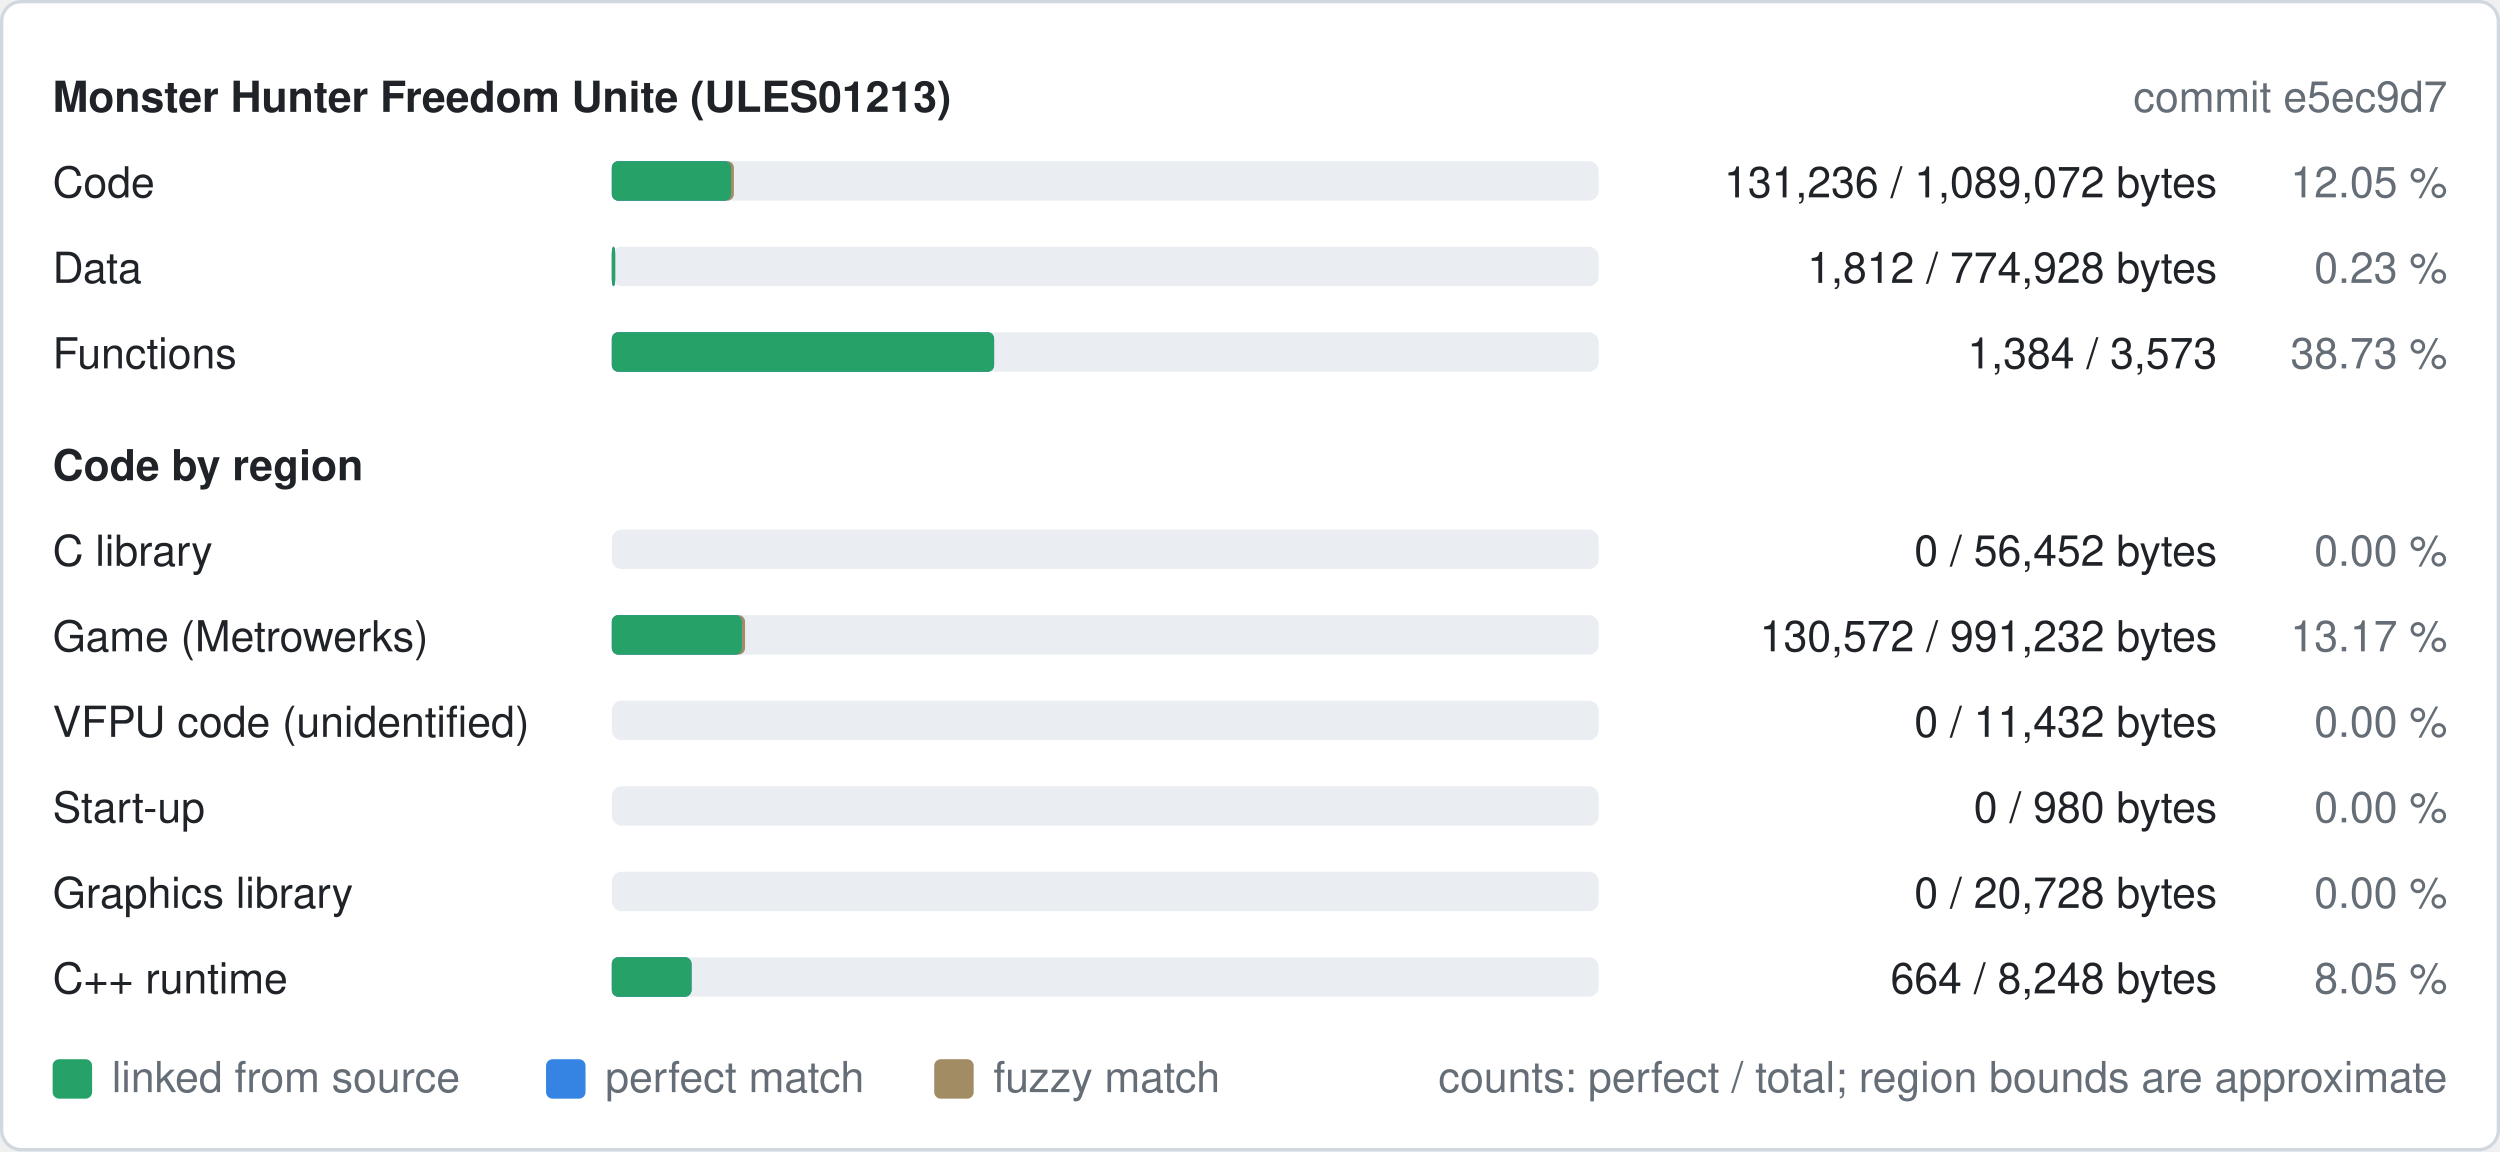
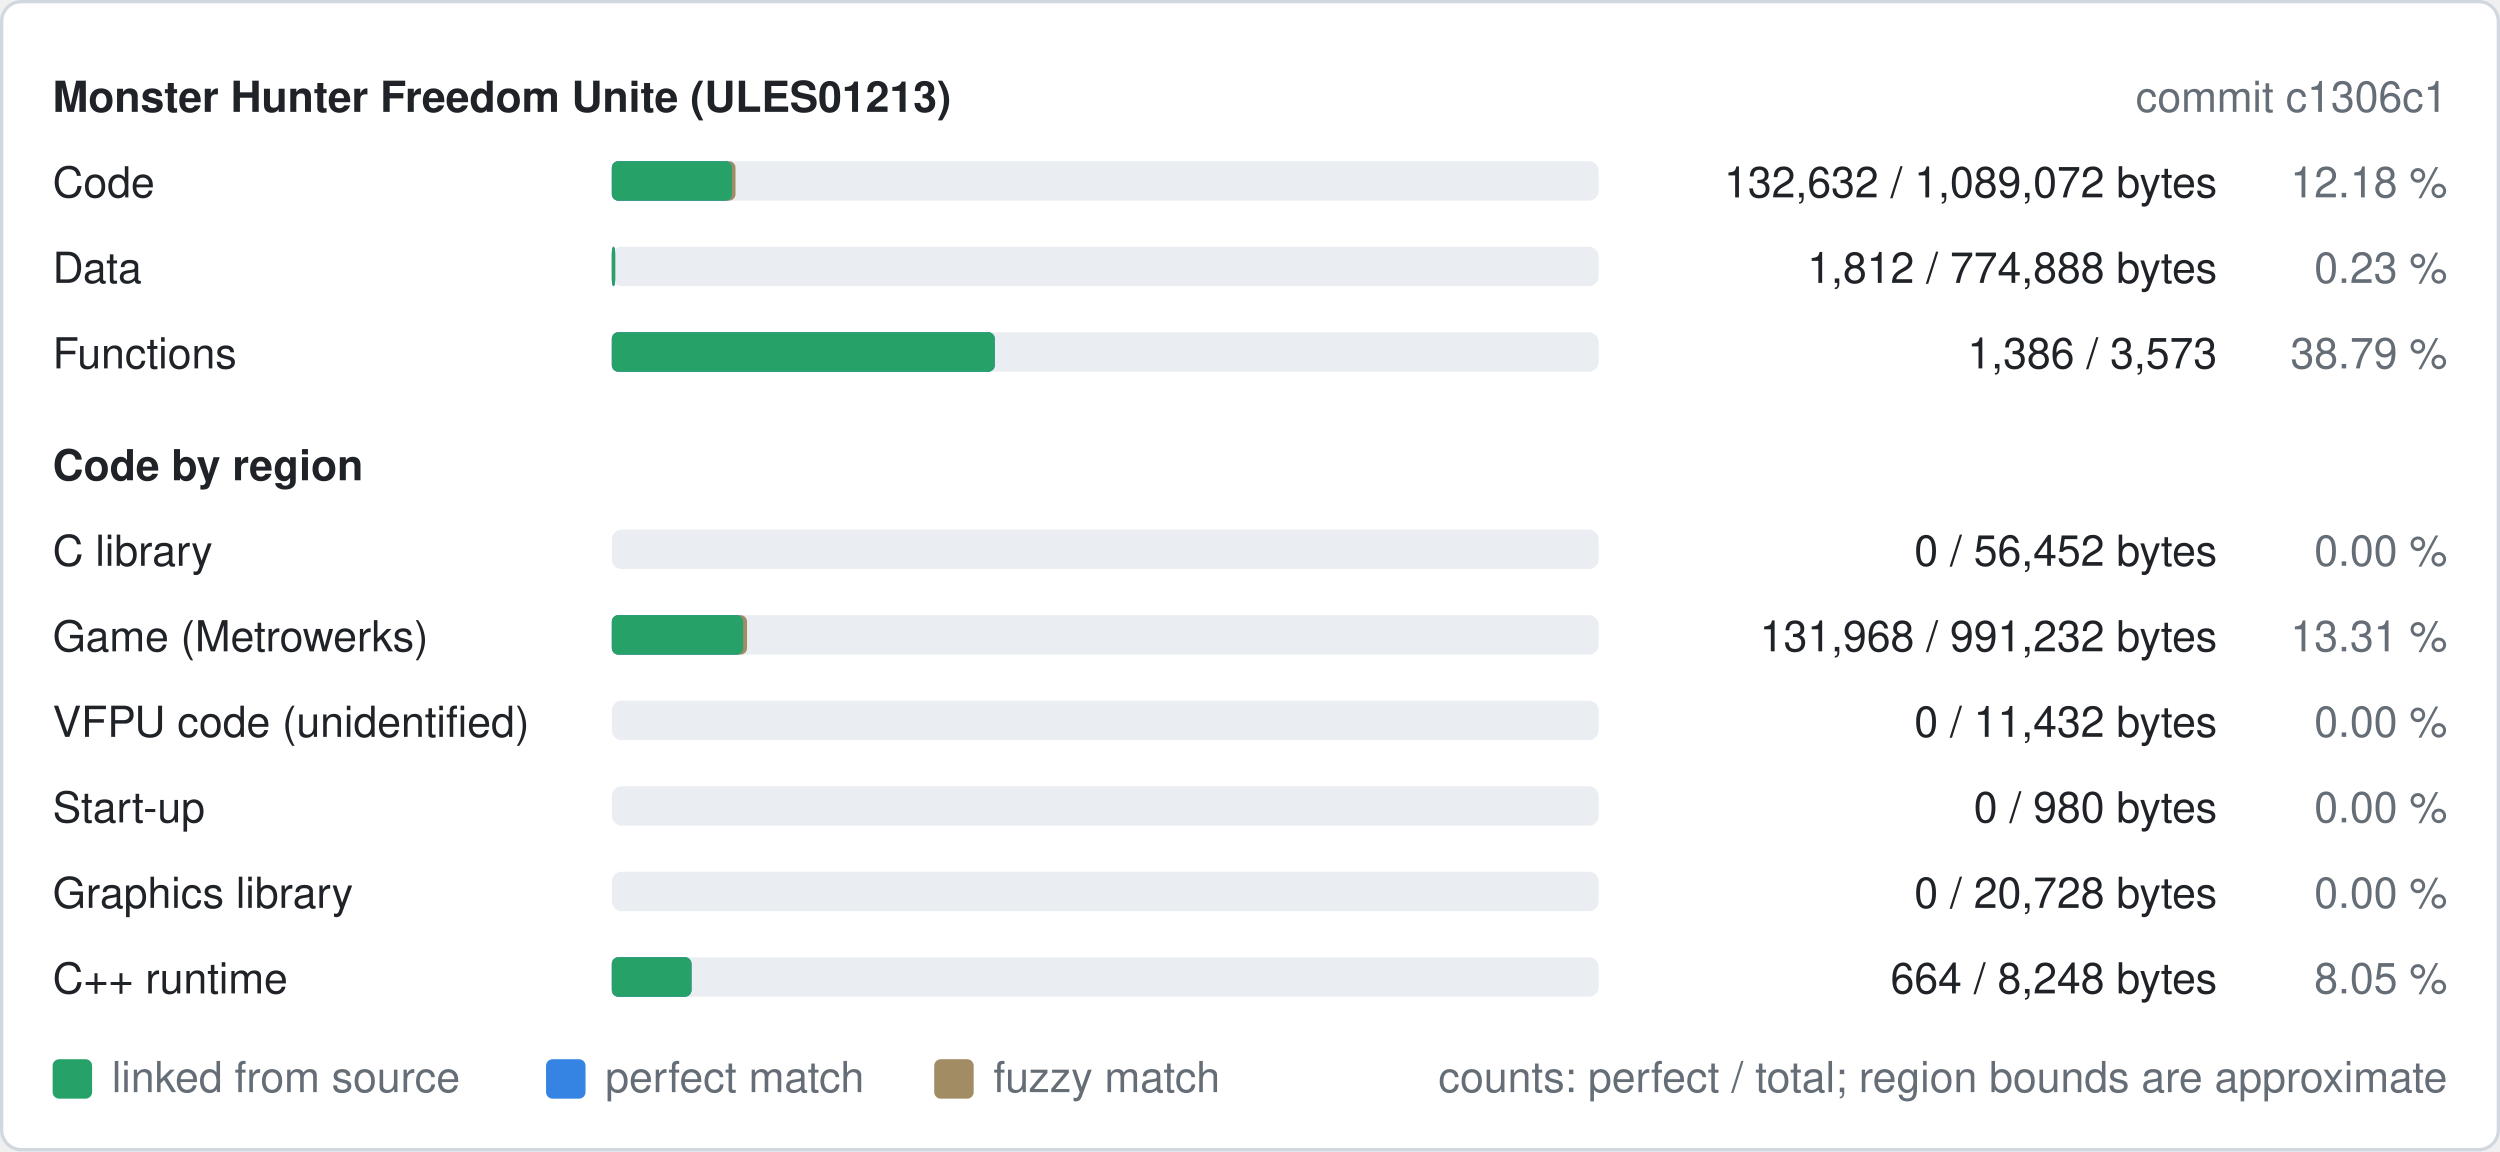
<svg xmlns="http://www.w3.org/2000/svg" width="760" height="350" viewBox="0 0 760 350" role="img" aria-label="Decompilation progress of ULES01213">
  <style>
text{font-family:-apple-system,BlinkMacSystemFont,"Segoe UI",Helvetica,Arial,sans-serif;font-size:13px}
.b{font-weight:600}
.bg{fill:#ffffff;stroke:#d0d7de}.t{fill:#1f2328}.m{fill:#656d76}.track{fill:#eaeef2}.fuzzy{fill:#a28c64}.perfect{fill:#3584e4}.linked{fill:#26a269}
@media (prefers-color-scheme: dark){.bg{fill:#0d1117;stroke:#30363d}.t{fill:#e6edf3}.m{fill:#8d96a0}.track{fill:#21262d}.fuzzy{fill:#a28c64}.perfect{fill:#3584e4}.linked{fill:#2ec27e}}
</style>
  <rect class="bg" x="0.5" y="0.5" width="759" height="349" rx="6" />
  <text class="t b" x="16" y="34">Monster Hunter Freedom Unite (ULES01213)</text>
-   <text class="m" x="744" y="34" text-anchor="end">commit e5ec9d7</text>
+   <text class="m" x="744" y="34" text-anchor="end">commit c1306c1</text>
  <text class="t" x="16" y="60">Code</text>
  <rect class="track" x="186" y="49" width="300" height="12" rx="3" />
-   <rect class="fuzzy" x="186" y="49" width="37.1" height="12" rx="2" />
-   <rect class="perfect" x="186" y="49" width="36.2" height="12" rx="2" />
-   <rect class="linked" x="186" y="49" width="36.2" height="12" rx="2" />
-   <text class="t" x="674" y="60" text-anchor="end">131,236 / 1,089,072 bytes</text>
-   <text class="m" x="744" y="60" text-anchor="end">12.05 %</text>
+   <rect class="fuzzy" x="186" y="49" width="37.6" height="12" rx="2" />
+   <rect class="perfect" x="186" y="49" width="36.5" height="12" rx="2" />
+   <rect class="linked" x="186" y="49" width="36.5" height="12" rx="2" />
+   <text class="t" x="674" y="60" text-anchor="end">132,632 / 1,089,072 bytes</text>
+   <text class="m" x="744" y="60" text-anchor="end">12.18 %</text>
  <text class="t" x="16" y="86">Data</text>
  <rect class="track" x="186" y="75" width="300" height="12" rx="3" />
  <rect class="fuzzy" x="186" y="75" width="1.0" height="12" rx="2" />
  <rect class="perfect" x="186" y="75" width="1.0" height="12" rx="2" />
  <rect class="linked" x="186" y="75" width="1.0" height="12" rx="2" />
-   <text class="t" x="674" y="86" text-anchor="end">1,812 / 774,928 bytes</text>
+   <text class="t" x="674" y="86" text-anchor="end">1,812 / 774,888 bytes</text>
  <text class="m" x="744" y="86" text-anchor="end">0.23 %</text>
  <text class="t" x="16" y="112">Functions</text>
  <rect class="track" x="186" y="101" width="300" height="12" rx="3" />
-   <rect class="fuzzy" x="186" y="101" width="116.2" height="12" rx="2" />
-   <rect class="perfect" x="186" y="101" width="116.2" height="12" rx="2" />
-   <rect class="linked" x="186" y="101" width="116.2" height="12" rx="2" />
-   <text class="t" x="674" y="112" text-anchor="end">1,384 / 3,573</text>
-   <text class="m" x="744" y="112" text-anchor="end">38.73 %</text>
+   <rect class="fuzzy" x="186" y="101" width="116.4" height="12" rx="2" />
+   <rect class="perfect" x="186" y="101" width="116.4" height="12" rx="2" />
+   <rect class="linked" x="186" y="101" width="116.4" height="12" rx="2" />
+   <text class="t" x="674" y="112" text-anchor="end">1,386 / 3,573</text>
+   <text class="m" x="744" y="112" text-anchor="end">38.79 %</text>
  <text class="t b" x="16" y="146">Code by region</text>
  <text class="t" x="16" y="172">C library</text>
  <rect class="track" x="186" y="161" width="300" height="12" rx="3" />
  <text class="t" x="674" y="172" text-anchor="end">0 / 56,452 bytes</text>
  <text class="m" x="744" y="172" text-anchor="end">0.00 %</text>
  <text class="t" x="16" y="198">Game (Metrowerks)</text>
  <rect class="track" x="186" y="187" width="300" height="12" rx="3" />
-   <rect class="fuzzy" x="186" y="187" width="40.5" height="12" rx="2" />
-   <rect class="perfect" x="186" y="187" width="39.5" height="12" rx="2" />
-   <rect class="linked" x="186" y="187" width="39.5" height="12" rx="2" />
-   <text class="t" x="674" y="198" text-anchor="end">130,572 / 991,232 bytes</text>
-   <text class="m" x="744" y="198" text-anchor="end">13.17 %</text>
+   <rect class="fuzzy" x="186" y="187" width="41.1" height="12" rx="2" />
+   <rect class="perfect" x="186" y="187" width="39.9" height="12" rx="2" />
+   <rect class="linked" x="186" y="187" width="39.9" height="12" rx="2" />
+   <text class="t" x="674" y="198" text-anchor="end">131,968 / 991,232 bytes</text>
+   <text class="m" x="744" y="198" text-anchor="end">13.31 %</text>
  <text class="t" x="16" y="224">VFPU code (unidentified)</text>
  <rect class="track" x="186" y="213" width="300" height="12" rx="3" />
  <text class="t" x="674" y="224" text-anchor="end">0 / 11,432 bytes</text>
  <text class="m" x="744" y="224" text-anchor="end">0.00 %</text>
  <text class="t" x="16" y="250">Start-up</text>
  <rect class="track" x="186" y="239" width="300" height="12" rx="3" />
  <text class="t" x="674" y="250" text-anchor="end">0 / 980 bytes</text>
  <text class="m" x="744" y="250" text-anchor="end">0.00 %</text>
  <text class="t" x="16" y="276">Graphics library</text>
  <rect class="track" x="186" y="265" width="300" height="12" rx="3" />
  <text class="t" x="674" y="276" text-anchor="end">0 / 20,728 bytes</text>
  <text class="m" x="744" y="276" text-anchor="end">0.00 %</text>
  <text class="t" x="16" y="302">C++ runtime</text>
  <rect class="track" x="186" y="291" width="300" height="12" rx="3" />
  <rect class="fuzzy" x="186" y="291" width="24.2" height="12" rx="2" />
  <rect class="perfect" x="186" y="291" width="24.2" height="12" rx="2" />
  <rect class="linked" x="186" y="291" width="24.2" height="12" rx="2" />
  <text class="t" x="674" y="302" text-anchor="end">664 / 8,248 bytes</text>
  <text class="m" x="744" y="302" text-anchor="end">8.05 %</text>
  <rect class="linked" x="16" y="322" width="12" height="12" rx="2" />
  <text class="m" x="34" y="332">linked from source</text>
  <rect class="perfect" x="166" y="322" width="12" height="12" rx="2" />
  <text class="m" x="184" y="332">perfect match</text>
  <rect class="fuzzy" x="284" y="322" width="12" height="12" rx="2" />
  <text class="m" x="302" y="332">fuzzy match</text>
  <text class="m" x="744" y="332" text-anchor="end">counts: perfect / total; region bounds are approximate</text>
</svg>
